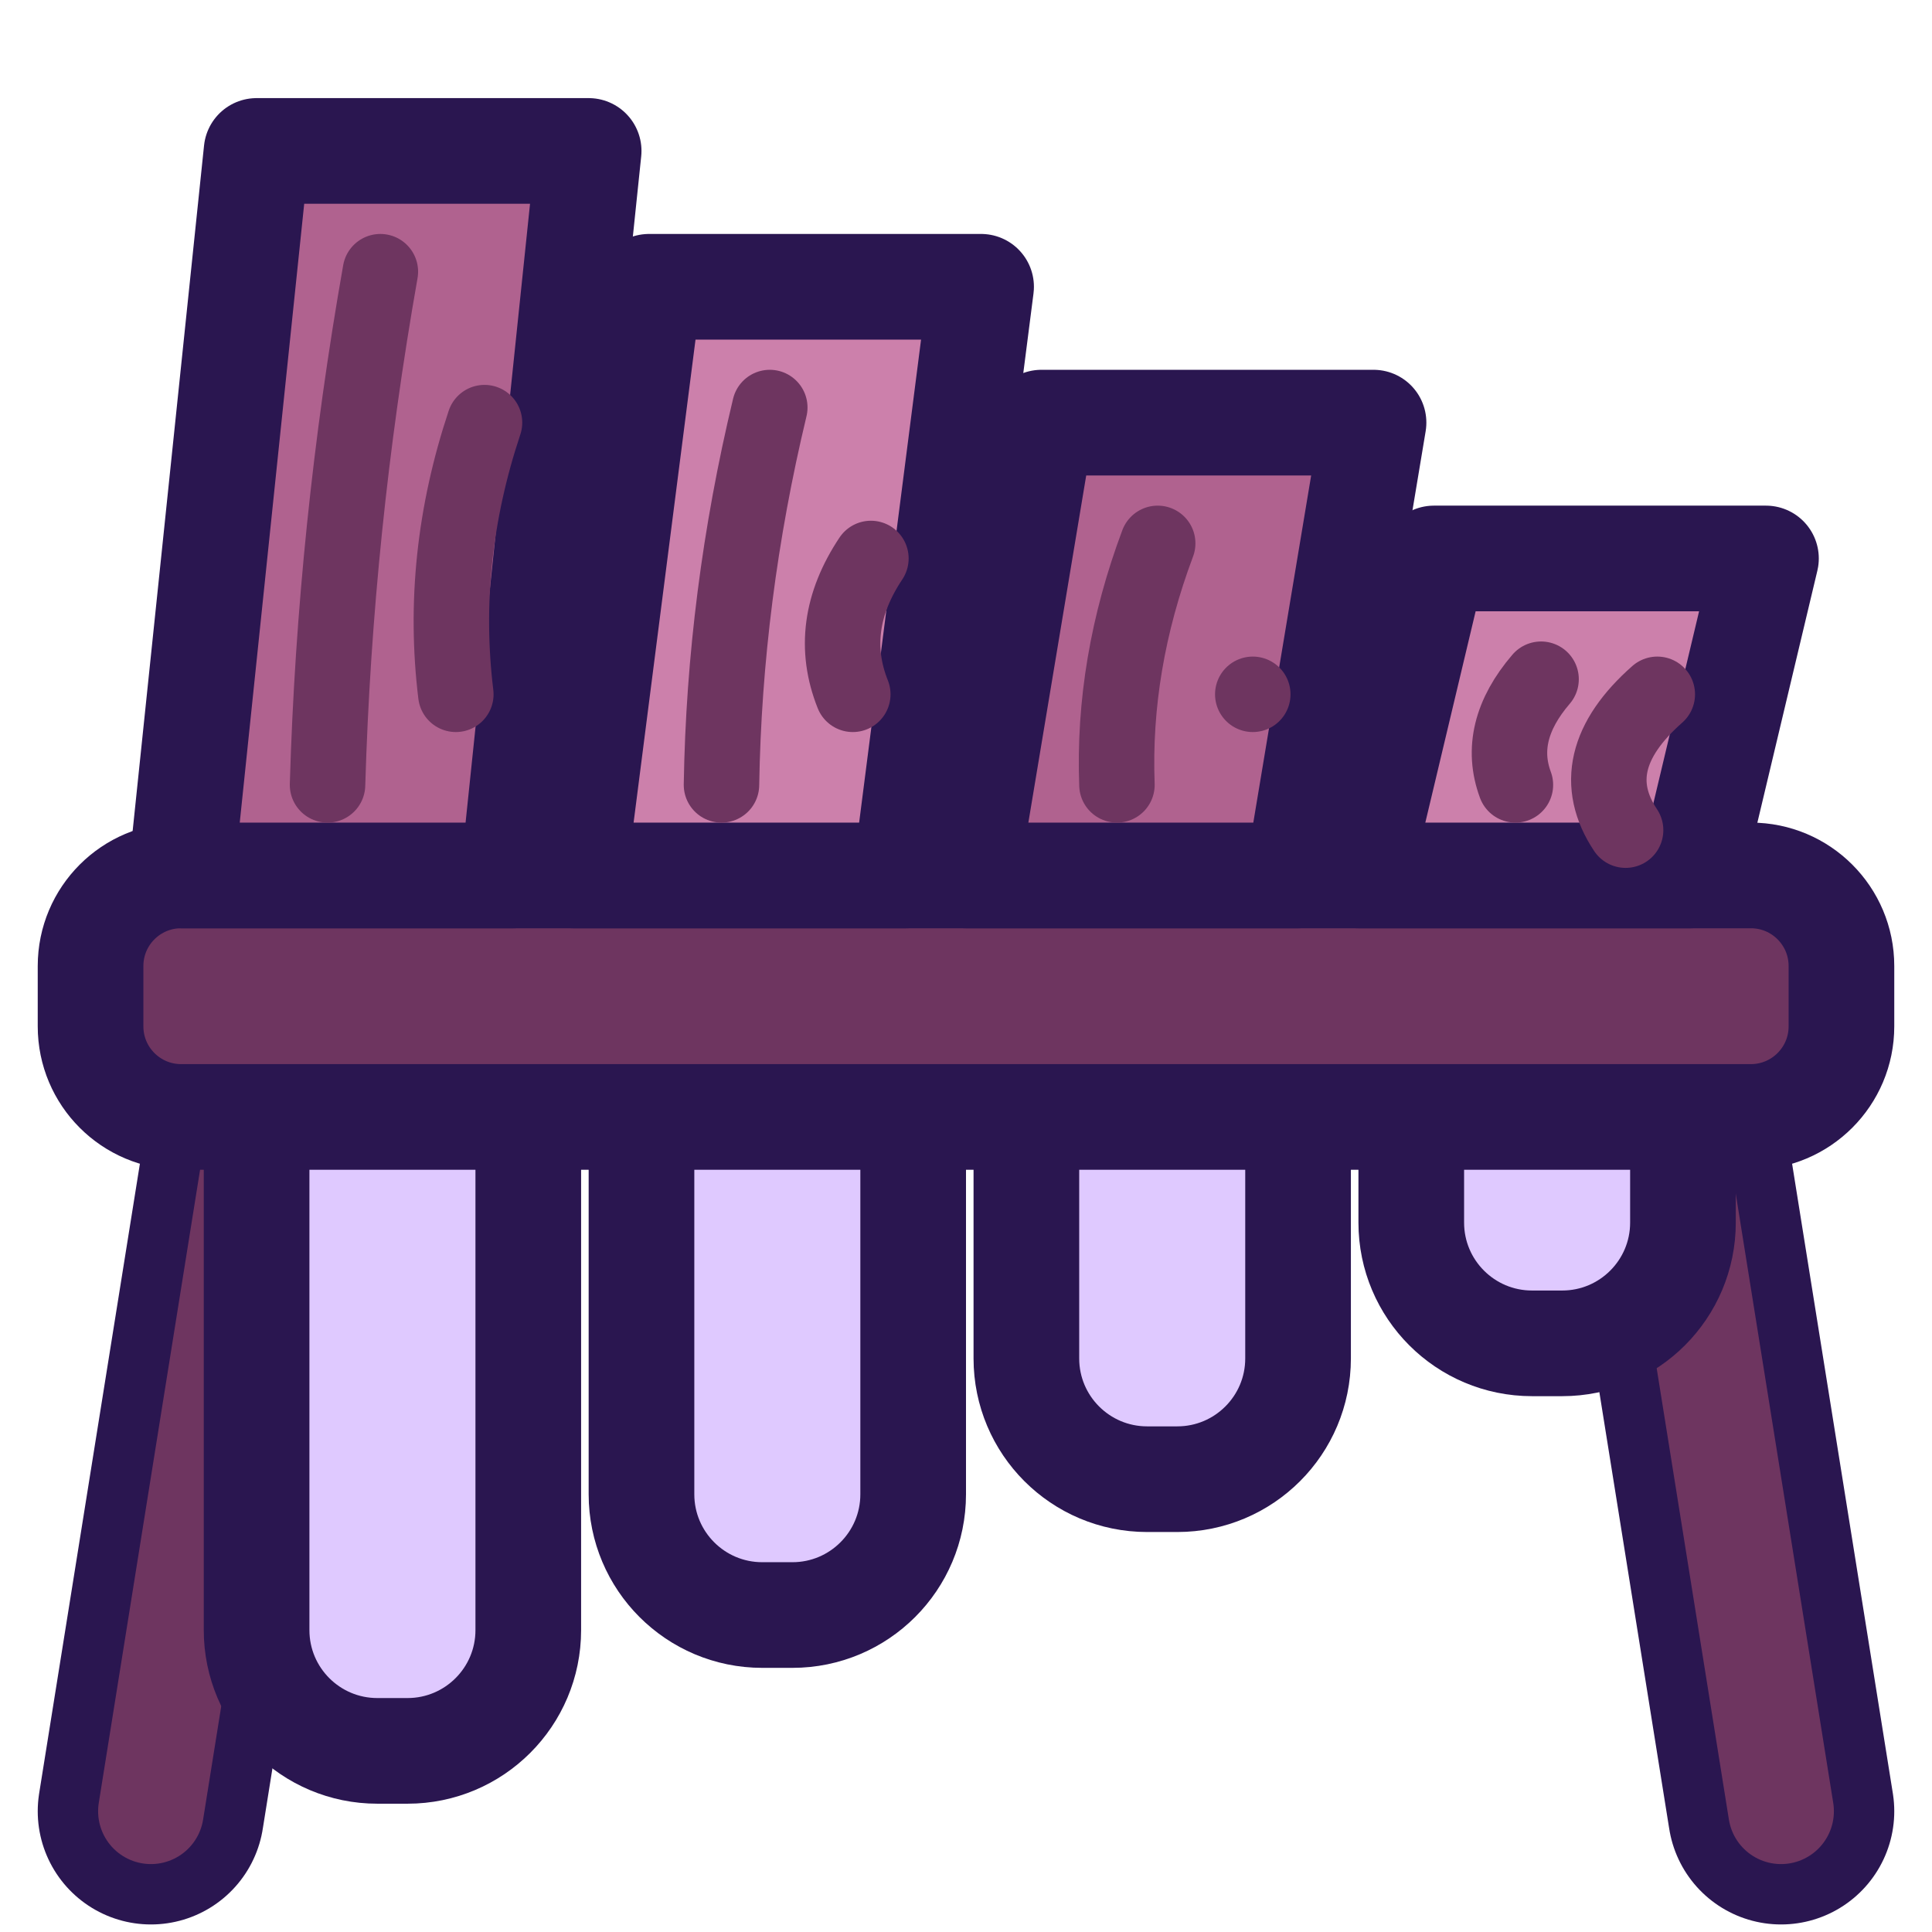
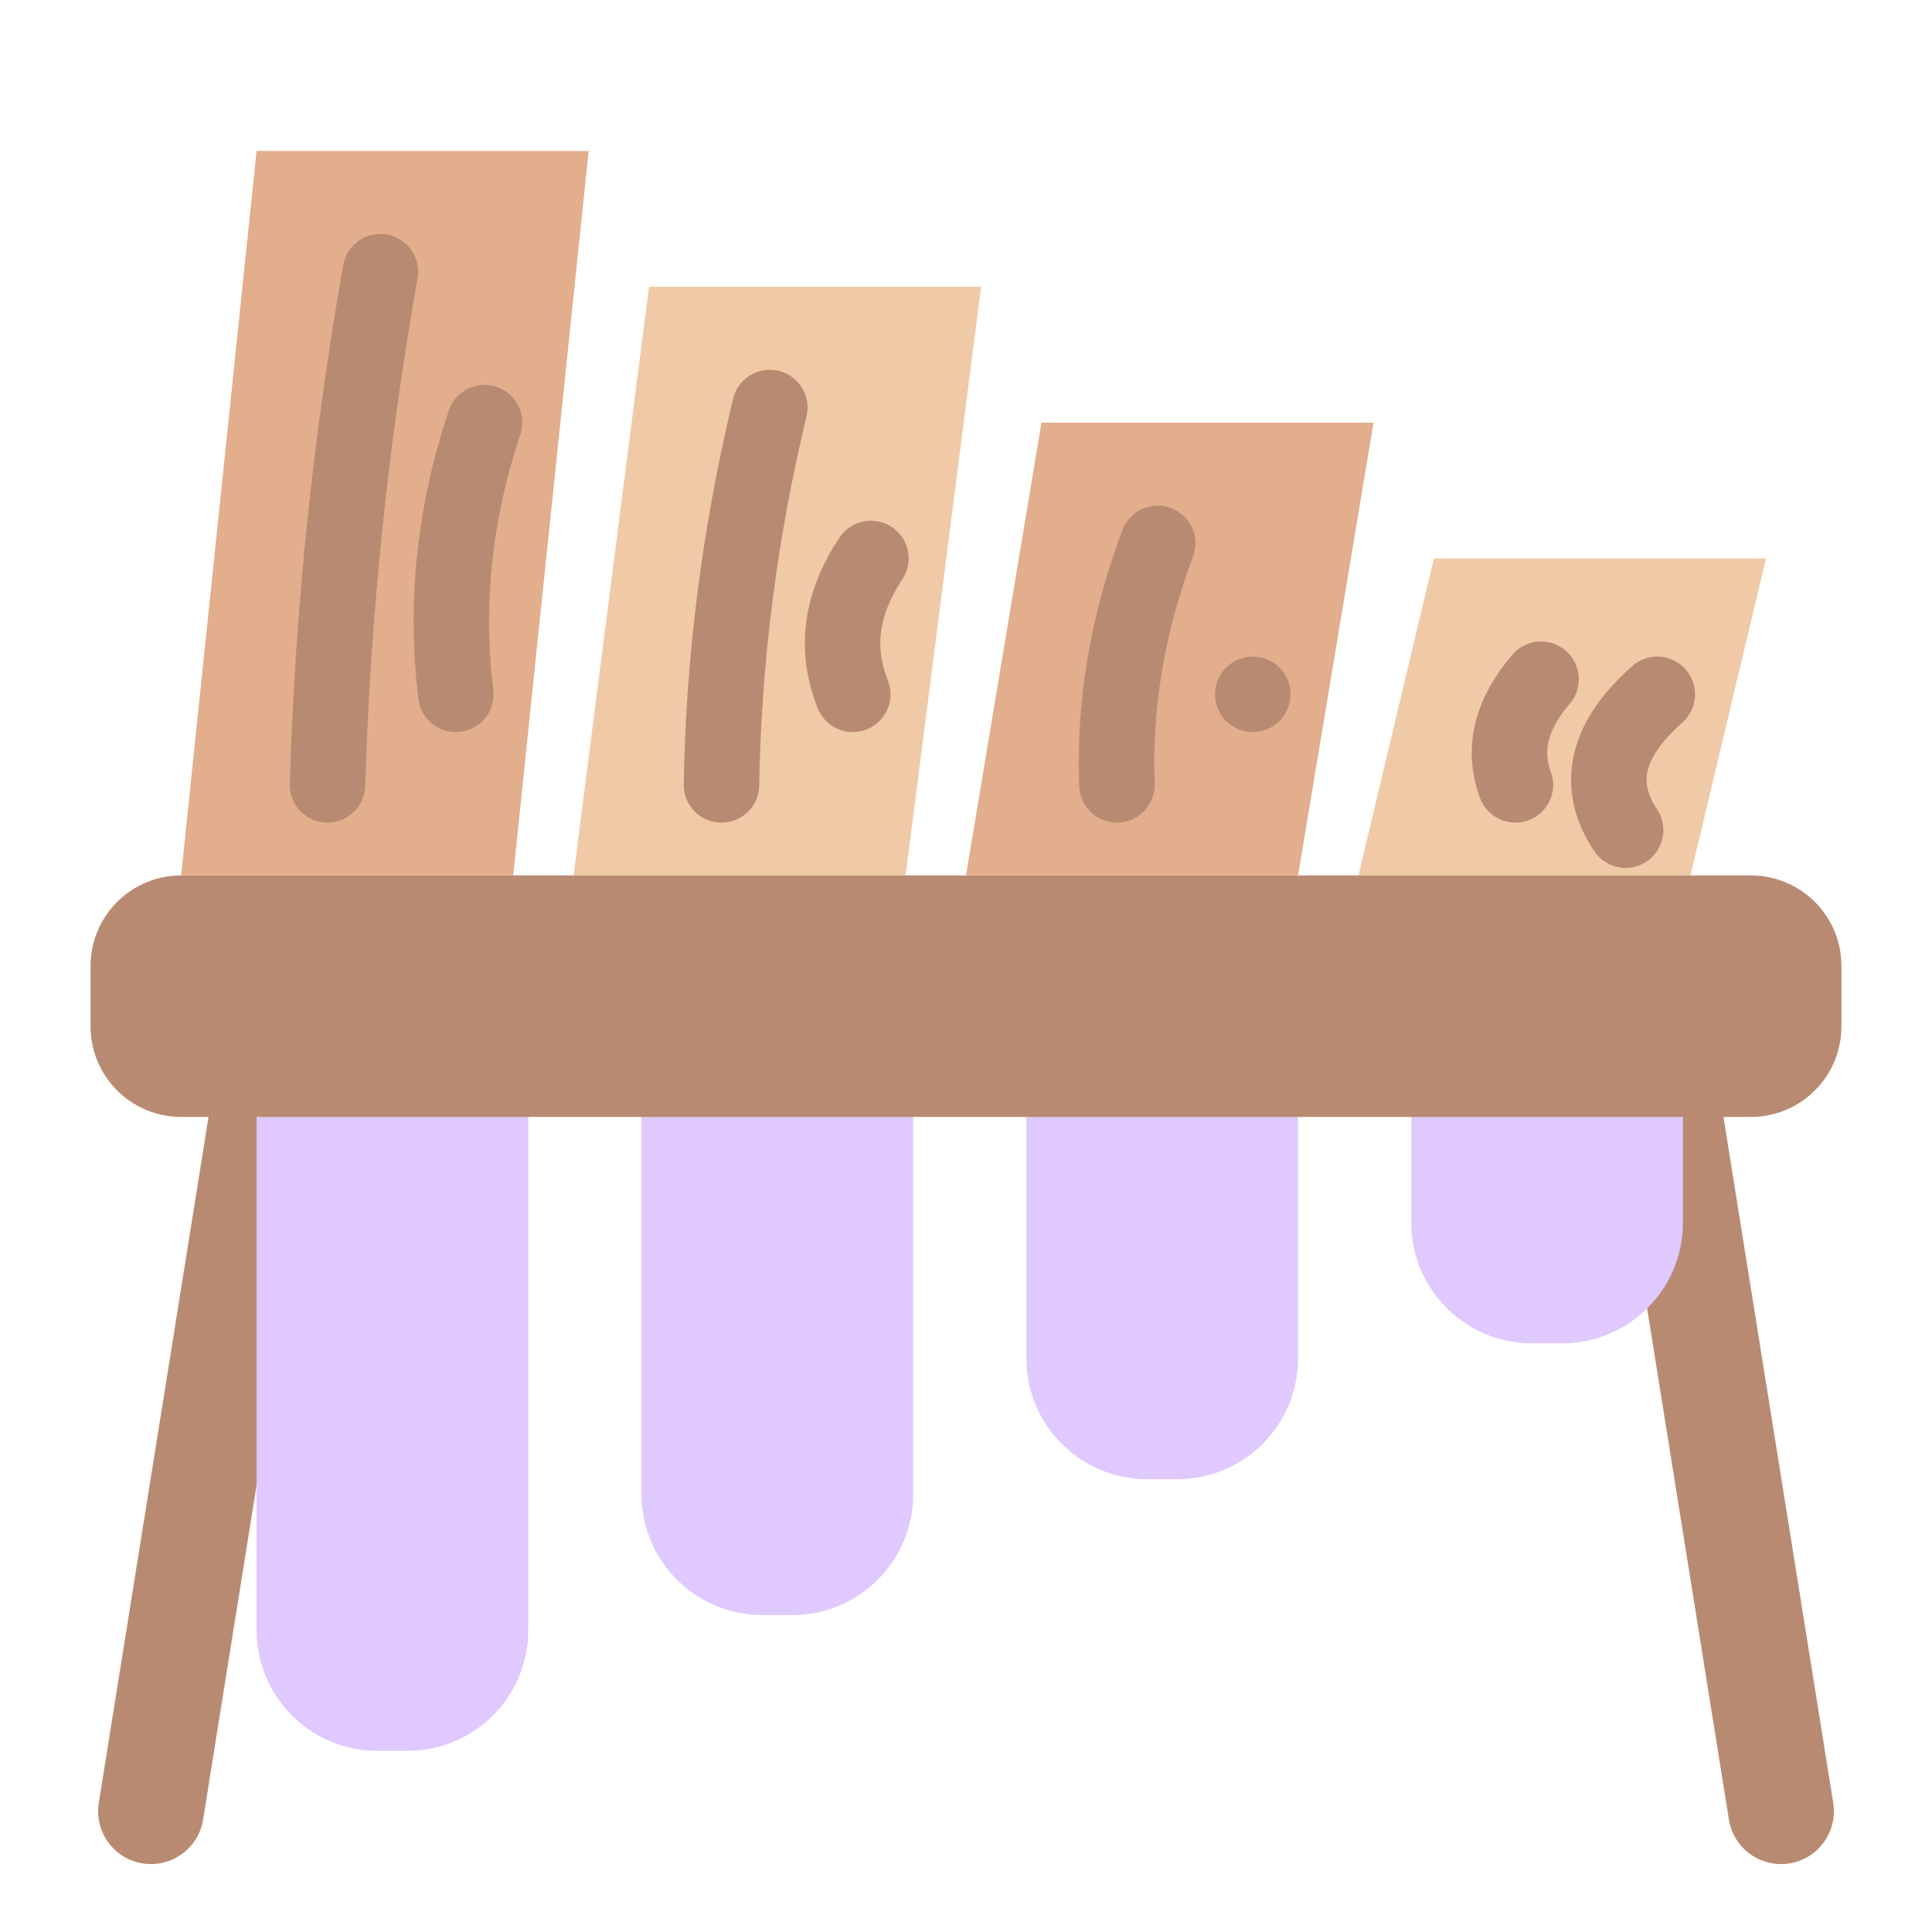
<svg xmlns="http://www.w3.org/2000/svg" viewBox="0 0 128 128">
-   <path d="M18 70 L10 120" stroke="#2a1650" stroke-width="15" fill="none" stroke-linecap="round" stroke-linejoin="round" />
-   <path d="M18 70 L10 120" stroke="#6e3560" stroke-width="7" fill="none" stroke-linecap="round" stroke-linejoin="round" />
-   <path d="M110 70 L118 120" stroke="#2a1650" stroke-width="15" fill="none" stroke-linecap="round" stroke-linejoin="round" />
-   <path d="M110 70 L118 120" stroke="#6e3560" stroke-width="7" fill="none" stroke-linecap="round" stroke-linejoin="round" />
-   <rect x="17.0" y="66" width="18" height="50" rx="8" fill="#dfc9ff" stroke="#2a1650" stroke-width="7" stroke-linejoin="round" stroke-linecap="round" />
-   <rect x="42.5" y="66" width="18" height="41" rx="8" fill="#dfc9ff" stroke="#2a1650" stroke-width="7" stroke-linejoin="round" stroke-linecap="round" />
-   <rect x="68.0" y="66" width="18" height="32" rx="8" fill="#dfc9ff" stroke="#2a1650" stroke-width="7" stroke-linejoin="round" stroke-linecap="round" />
-   <rect x="93.5" y="66" width="18" height="23" rx="8" fill="#dfc9ff" stroke="#2a1650" stroke-width="7" stroke-linejoin="round" stroke-linecap="round" />
-   <rect x="6" y="58" width="116" height="16" rx="6" fill="#6e3560" stroke="#2a1650" stroke-width="7" stroke-linejoin="round" stroke-linecap="round" />
-   <path d="M17 10 h22 l-5 48 h-22 Z" fill="#b0628f" stroke="#2a1650" stroke-width="7" stroke-linejoin="round" stroke-linecap="round" />
-   <path d="M25.2 18 q-3 17.0 -3.5 34" fill="none" stroke="#6e3560" stroke-width="5" stroke-linecap="round" />
-   <path d="M32.1 28 q-3 9.0 -1.9 18" fill="none" stroke="#6e3560" stroke-width="5" stroke-linecap="round" />
-   <path d="M43 19 h22 l-5 39 h-22 Z" fill="#cc80ab" stroke="#2a1650" stroke-width="7" stroke-linejoin="round" stroke-linecap="round" />
-   <path d="M51.0 27 q-3 12.5 -3.2 25" fill="none" stroke="#6e3560" stroke-width="5" stroke-linecap="round" />
-   <path d="M57.7 37 q-3 4.5 -1.2 9" fill="none" stroke="#6e3560" stroke-width="5" stroke-linecap="round" />
-   <path d="M69 28 h22 l-5 30 h-22 Z" fill="#b0628f" stroke="#2a1650" stroke-width="7" stroke-linejoin="round" stroke-linecap="round" />
-   <path d="M76.7 36 q-3 8.0 -2.7 16" fill="none" stroke="#6e3560" stroke-width="5" stroke-linecap="round" />
-   <path d="M83.0 46 q-3 0.0 0.0 0" fill="none" stroke="#6e3560" stroke-width="5" stroke-linecap="round" />
-   <path d="M95 37 h22 l-5 21 h-22 Z" fill="#cc80ab" stroke="#2a1650" stroke-width="7" stroke-linejoin="round" stroke-linecap="round" />
-   <path d="M102.1 45 q-3 3.5 -1.7 7" fill="none" stroke="#6e3560" stroke-width="5" stroke-linecap="round" />
-   <path d="M107.7 55 q-3 -4.5 2.1 -9" fill="none" stroke="#6e3560" stroke-width="5" stroke-linecap="round" />
+   <path d="M18 70 L10 120" stroke="#b98a72" stroke-width="7" fill="none" stroke-linecap="round" stroke-linejoin="round" />
+   <path d="M110 70 L118 120" stroke="#b98a72" stroke-width="7" fill="none" stroke-linecap="round" stroke-linejoin="round" />
+   <rect x="17.0" y="66" width="18" height="50" rx="8" fill="#dfc9ff" />
+   <rect x="42.5" y="66" width="18" height="41" rx="8" fill="#dfc9ff" />
+   <rect x="68.0" y="66" width="18" height="32" rx="8" fill="#dfc9ff" />
+   <rect x="93.5" y="66" width="18" height="23" rx="8" fill="#dfc9ff" />
+   <rect x="6" y="58" width="116" height="16" rx="6" fill="#b98a72" />
+   <path d="M17 10 h22 l-5 48 h-22 Z" fill="#e2ae8c" />
+   <path d="M25.2 18 q-3 17.0 -3.5 34" fill="none" stroke="#b98a72" stroke-width="5" stroke-linecap="round" />
+   <path d="M32.1 28 q-3 9.0 -1.9 18" fill="none" stroke="#b98a72" stroke-width="5" stroke-linecap="round" />
+   <path d="M43 19 h22 l-5 39 h-22 Z" fill="#f0c9a6" />
+   <path d="M51.0 27 q-3 12.5 -3.2 25" fill="none" stroke="#b98a72" stroke-width="5" stroke-linecap="round" />
+   <path d="M57.7 37 q-3 4.5 -1.2 9" fill="none" stroke="#b98a72" stroke-width="5" stroke-linecap="round" />
+   <path d="M69 28 h22 l-5 30 h-22 Z" fill="#e2ae8c" />
+   <path d="M76.7 36 q-3 8.0 -2.7 16" fill="none" stroke="#b98a72" stroke-width="5" stroke-linecap="round" />
+   <path d="M83.0 46 q-3 0.0 0.0 0" fill="none" stroke="#b98a72" stroke-width="5" stroke-linecap="round" />
+   <path d="M95 37 h22 l-5 21 h-22 Z" fill="#f0c9a6" />
+   <path d="M102.1 45 q-3 3.5 -1.7 7" fill="none" stroke="#b98a72" stroke-width="5" stroke-linecap="round" />
+   <path d="M107.7 55 q-3 -4.5 2.1 -9" fill="none" stroke="#b98a72" stroke-width="5" stroke-linecap="round" />
</svg>
